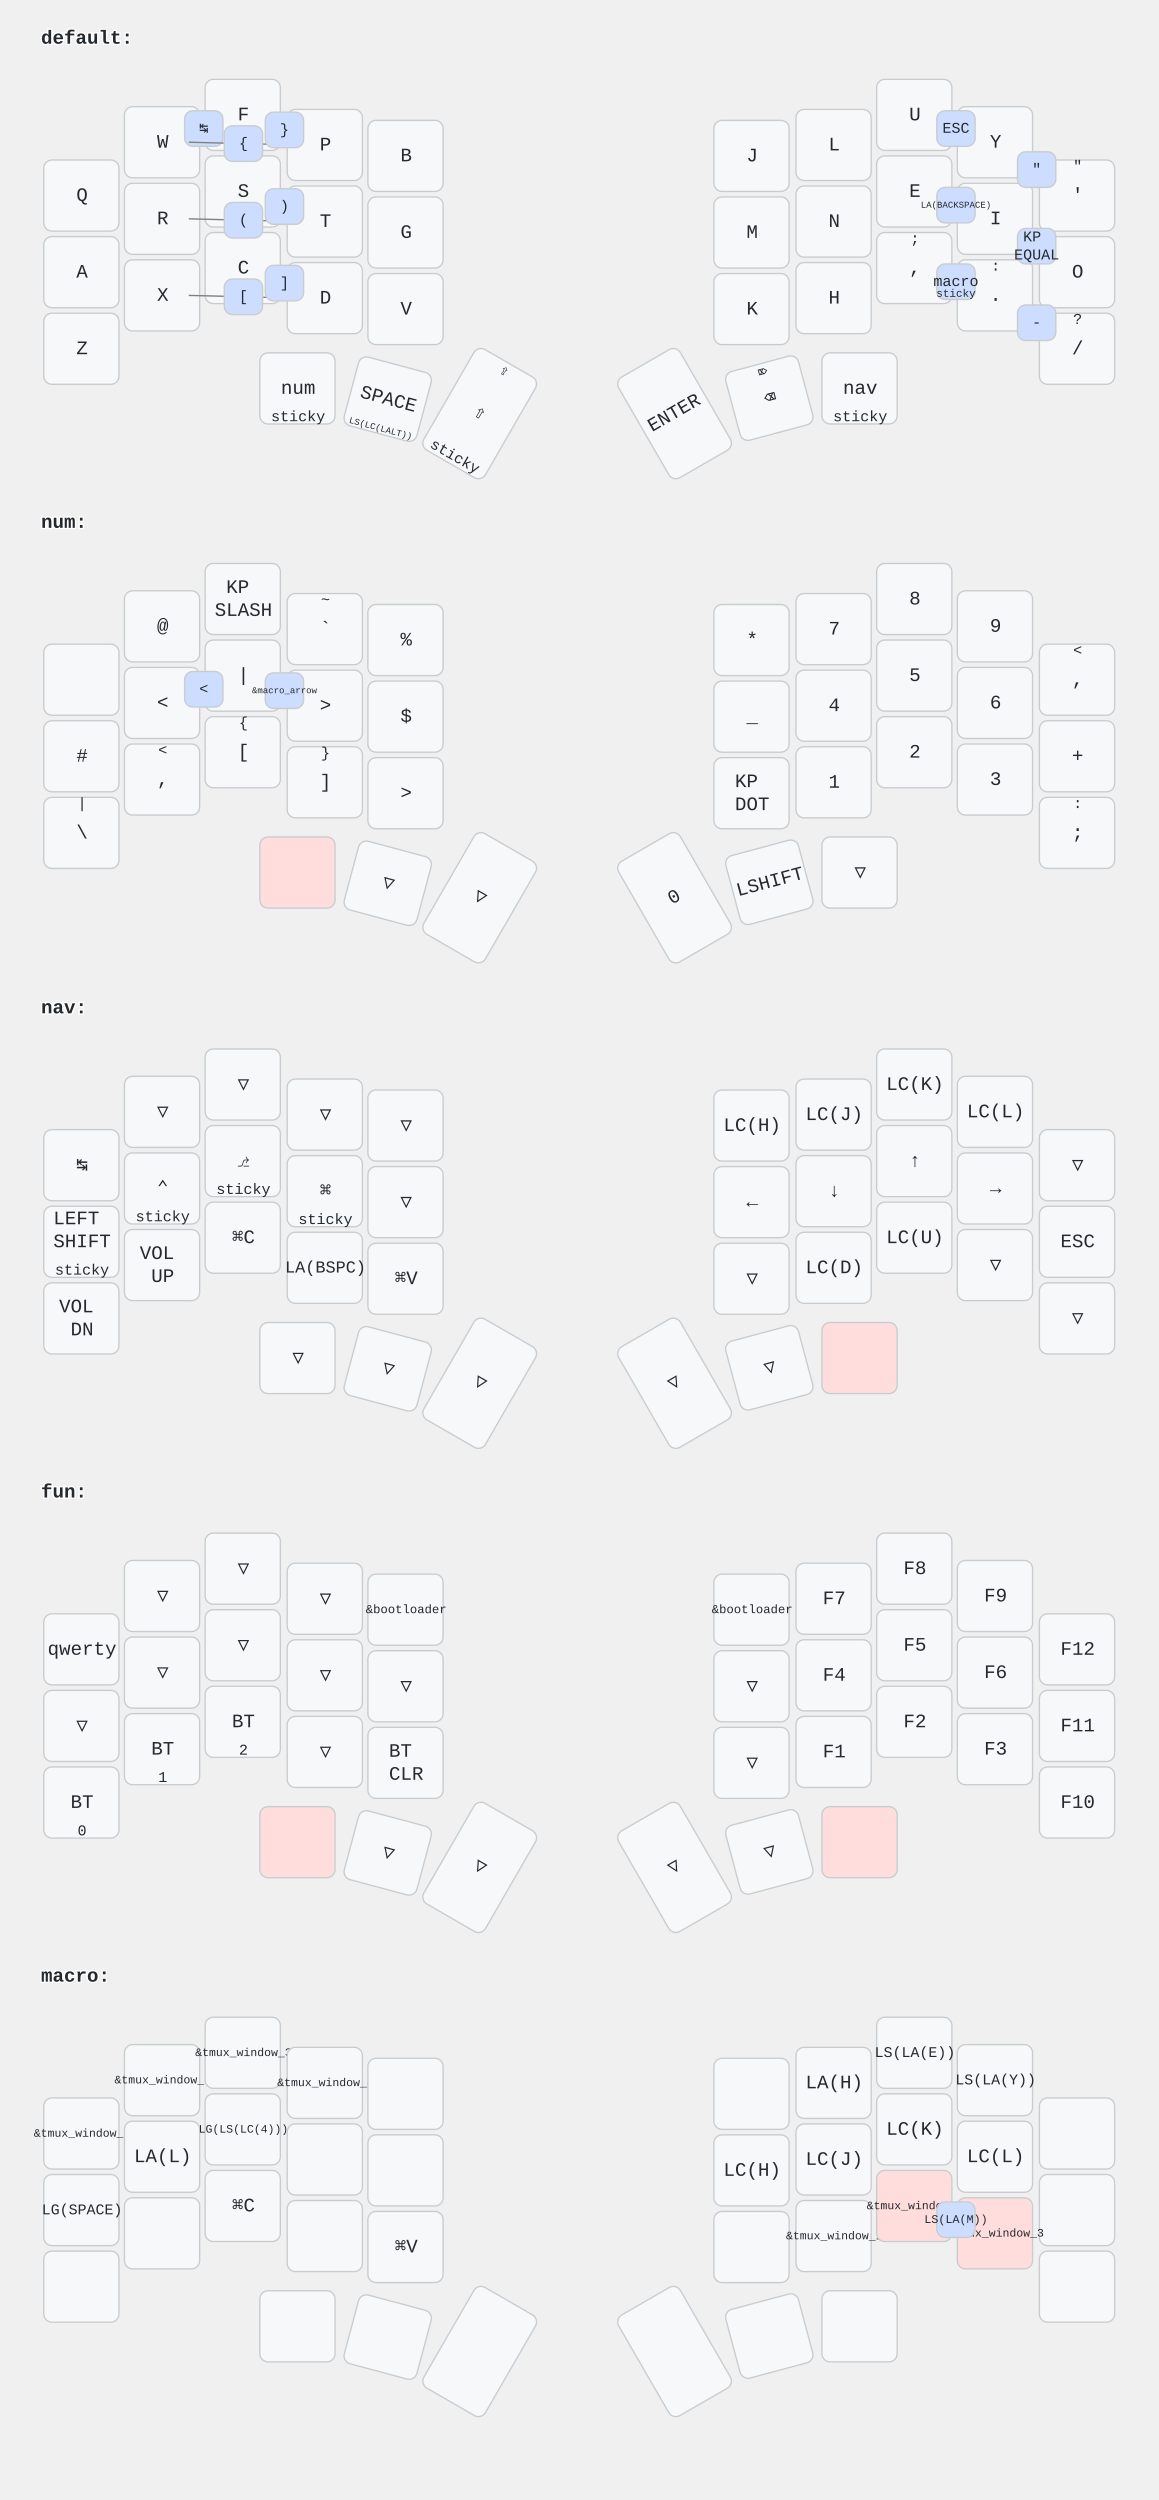
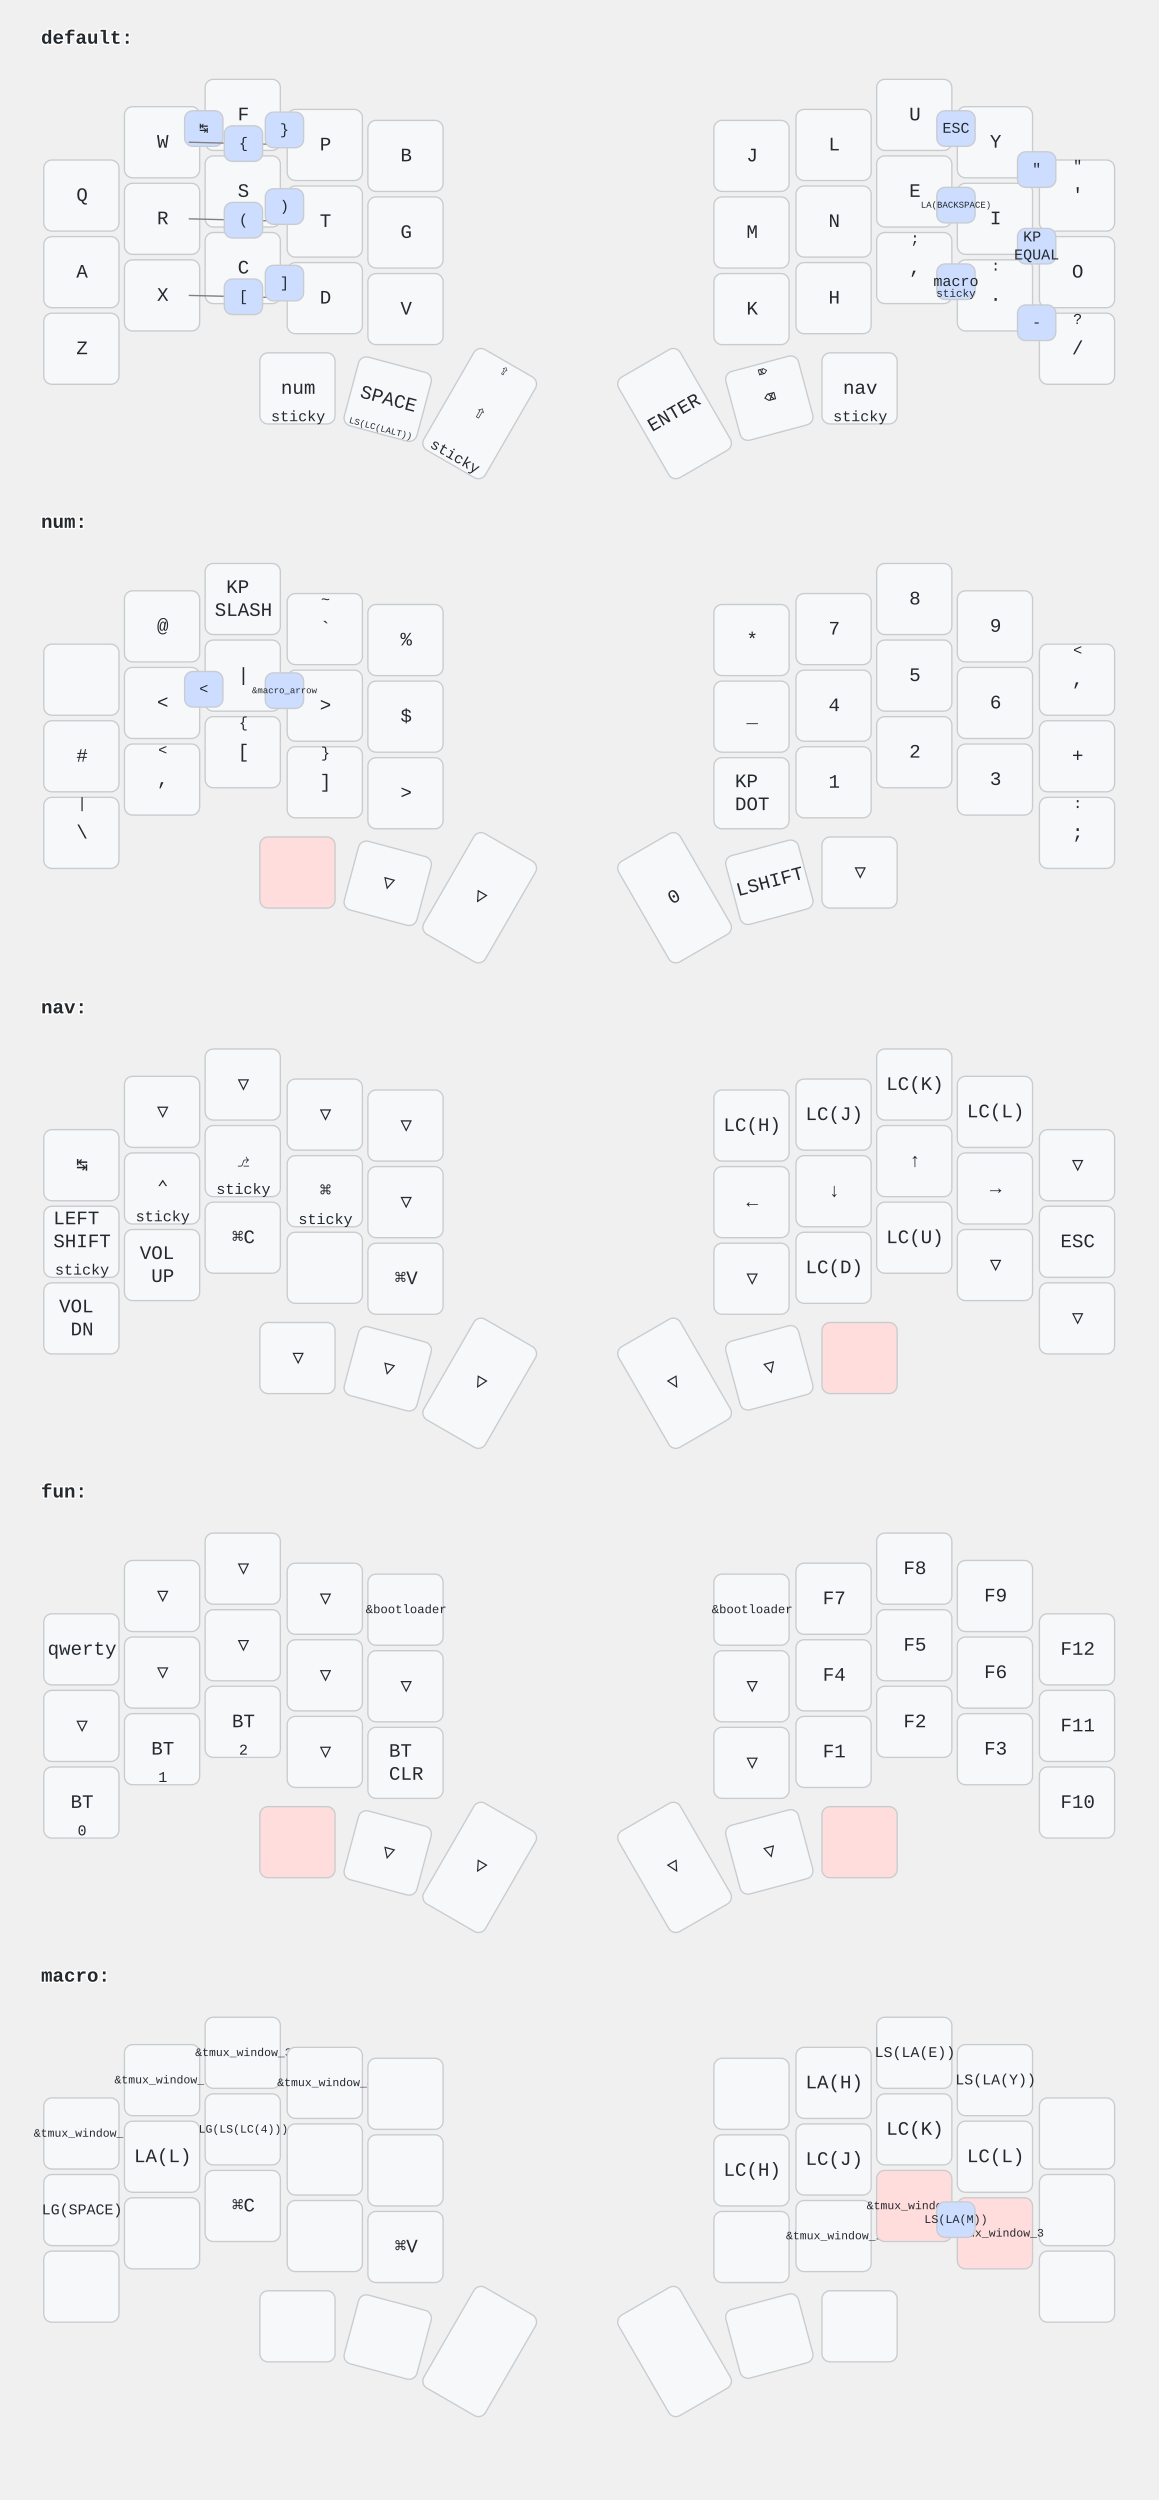
<svg xmlns="http://www.w3.org/2000/svg" width="847" height="1828" viewBox="0 0 847 1828" class="keymap">
  <style>/* font and background color specifications */
svg {
    font-family: SFMono-Regular,Consolas,Liberation Mono,Menlo,monospace;
    font-size: 14px;
    font-kerning: normal;
    text-rendering: optimizeLegibility;
    fill: #24292e;
}

/* default key styling */
rect {
    fill: #f6f8fa;
    stroke: #c9cccf;
    stroke-width: 1;
}

/* color accent for combo boxes */
rect.combo {
    fill: #cdf;
}

/* color accent for held keys */
rect.held, rect.combo.held {
    fill: #fdd;
}

/* color accent for ghost (optional) keys */
rect.ghost, rect.combo.ghost {
    fill: #ddd;
}

text {
    text-anchor: middle;
    dominant-baseline: middle;
}

/* styling for layer labels */
text.label {
    font-weight: bold;
    text-anchor: start;
    stroke: white;
    stroke-width: 2;
    paint-order: stroke;
}

/* styling for combo tap, and key hold/shifted label text */
text.combo, text.hold, text.shifted {
    font-size: 11px;
}

text.hold {
    text-anchor: middle;
    dominant-baseline: auto;
}

text.shifted {
    text-anchor: middle;
    dominant-baseline: hanging;
}

/* styling for hold/shifted label text in combo box */
text.combo.hold, text.combo.shifted {
    font-size: 8px;
}

/* styling for combo dendrons */
path {
    stroke-width: 1;
    stroke: gray;
    fill: none;
}
</style>
  <g transform="translate(30, 0)" class="layer-default">
    <text x="0" y="28" class="label">default:</text>
    <g transform="translate(0, 56)">
      <g transform="translate(30, 87)" class="key keypos-0">
        <rect rx="6" ry="6" x="-28" y="-26" width="55" height="52" class="key" />
        <text x="0" y="0" class="key tap">Q</text>
      </g>
      <g transform="translate(89, 48)" class="key keypos-1">
        <rect rx="6" ry="6" x="-28" y="-26" width="55" height="52" class="key" />
        <text x="0" y="0" class="key tap">W</text>
      </g>
      <g transform="translate(148, 28)" class="key keypos-2">
        <rect rx="6" ry="6" x="-28" y="-26" width="55" height="52" class="key" />
        <text x="0" y="0" class="key tap">F</text>
      </g>
      <g transform="translate(208, 50)" class="key keypos-3">
        <rect rx="6" ry="6" x="-28" y="-26" width="55" height="52" class="key" />
        <text x="0" y="0" class="key tap">P</text>
      </g>
      <g transform="translate(267, 58)" class="key keypos-4">
        <rect rx="6" ry="6" x="-28" y="-26" width="55" height="52" class="key" />
        <text x="0" y="0" class="key tap">B</text>
      </g>
      <g transform="translate(520, 58)" class="key keypos-5">
        <rect rx="6" ry="6" x="-28" y="-26" width="55" height="52" class="key" />
        <text x="0" y="0" class="key tap">J</text>
      </g>
      <g transform="translate(580, 50)" class="key keypos-6">
        <rect rx="6" ry="6" x="-28" y="-26" width="55" height="52" class="key" />
        <text x="0" y="0" class="key tap">L</text>
      </g>
      <g transform="translate(639, 28)" class="key keypos-7">
        <rect rx="6" ry="6" x="-28" y="-26" width="55" height="52" class="key" />
        <text x="0" y="0" class="key tap">U</text>
      </g>
      <g transform="translate(698, 48)" class="key keypos-8">
        <rect rx="6" ry="6" x="-28" y="-26" width="55" height="52" class="key" />
        <text x="0" y="0" class="key tap">Y</text>
      </g>
      <g transform="translate(758, 87)" class="key keypos-9">
        <rect rx="6" ry="6" x="-28" y="-26" width="55" height="52" class="key" />
        <text x="0" y="0" class="key tap">'</text>
        <text x="0" y="-24" class="key shifted">"</text>
      </g>
      <g transform="translate(30, 143)" class="key keypos-10">
        <rect rx="6" ry="6" x="-28" y="-26" width="55" height="52" class="key" />
        <text x="0" y="0" class="key tap">A</text>
      </g>
      <g transform="translate(89, 104)" class="key keypos-11">
        <rect rx="6" ry="6" x="-28" y="-26" width="55" height="52" class="key" />
        <text x="0" y="0" class="key tap">R</text>
      </g>
      <g transform="translate(148, 84)" class="key keypos-12">
        <rect rx="6" ry="6" x="-28" y="-26" width="55" height="52" class="key" />
        <text x="0" y="0" class="key tap">S</text>
      </g>
      <g transform="translate(208, 106)" class="key keypos-13">
        <rect rx="6" ry="6" x="-28" y="-26" width="55" height="52" class="key" />
        <text x="0" y="0" class="key tap">T</text>
      </g>
      <g transform="translate(267, 114)" class="key keypos-14">
        <rect rx="6" ry="6" x="-28" y="-26" width="55" height="52" class="key" />
        <text x="0" y="0" class="key tap">G</text>
      </g>
      <g transform="translate(520, 114)" class="key keypos-15">
        <rect rx="6" ry="6" x="-28" y="-26" width="55" height="52" class="key" />
        <text x="0" y="0" class="key tap">M</text>
      </g>
      <g transform="translate(580, 106)" class="key keypos-16">
        <rect rx="6" ry="6" x="-28" y="-26" width="55" height="52" class="key" />
        <text x="0" y="0" class="key tap">N</text>
      </g>
      <g transform="translate(639, 84)" class="key keypos-17">
        <rect rx="6" ry="6" x="-28" y="-26" width="55" height="52" class="key" />
        <text x="0" y="0" class="key tap">E</text>
      </g>
      <g transform="translate(698, 104)" class="key keypos-18">
        <rect rx="6" ry="6" x="-28" y="-26" width="55" height="52" class="key" />
        <text x="0" y="0" class="key tap">I</text>
      </g>
      <g transform="translate(758, 143)" class="key keypos-19">
        <rect rx="6" ry="6" x="-28" y="-26" width="55" height="52" class="key" />
        <text x="0" y="0" class="key tap">O</text>
      </g>
      <g transform="translate(30, 199)" class="key keypos-20">
        <rect rx="6" ry="6" x="-28" y="-26" width="55" height="52" class="key" />
        <text x="0" y="0" class="key tap">Z</text>
      </g>
      <g transform="translate(89, 160)" class="key keypos-21">
        <rect rx="6" ry="6" x="-28" y="-26" width="55" height="52" class="key" />
        <text x="0" y="0" class="key tap">X</text>
      </g>
      <g transform="translate(148, 140)" class="key keypos-22">
        <rect rx="6" ry="6" x="-28" y="-26" width="55" height="52" class="key" />
        <text x="0" y="0" class="key tap">C</text>
      </g>
      <g transform="translate(208, 162)" class="key keypos-23">
        <rect rx="6" ry="6" x="-28" y="-26" width="55" height="52" class="key" />
        <text x="0" y="0" class="key tap">D</text>
      </g>
      <g transform="translate(267, 170)" class="key keypos-24">
        <rect rx="6" ry="6" x="-28" y="-26" width="55" height="52" class="key" />
        <text x="0" y="0" class="key tap">V</text>
      </g>
      <g transform="translate(520, 170)" class="key keypos-25">
        <rect rx="6" ry="6" x="-28" y="-26" width="55" height="52" class="key" />
        <text x="0" y="0" class="key tap">K</text>
      </g>
      <g transform="translate(580, 162)" class="key keypos-26">
        <rect rx="6" ry="6" x="-28" y="-26" width="55" height="52" class="key" />
        <text x="0" y="0" class="key tap">H</text>
      </g>
      <g transform="translate(639, 140)" class="key keypos-27">
        <rect rx="6" ry="6" x="-28" y="-26" width="55" height="52" class="key" />
        <text x="0" y="0" class="key tap">,</text>
        <text x="0" y="-24" class="key shifted">;</text>
      </g>
      <g transform="translate(698, 160)" class="key keypos-28">
        <rect rx="6" ry="6" x="-28" y="-26" width="55" height="52" class="key" />
        <text x="0" y="0" class="key tap">.</text>
        <text x="0" y="-24" class="key shifted">:</text>
      </g>
      <g transform="translate(758, 199)" class="key keypos-29">
        <rect rx="6" ry="6" x="-28" y="-26" width="55" height="52" class="key" />
        <text x="0" y="0" class="key tap">/</text>
        <text x="0" y="-24" class="key shifted">?</text>
      </g>
      <g transform="translate(188, 228)" class="key keypos-30">
        <rect rx="6" ry="6" x="-28" y="-26" width="55" height="52" class="key" />
        <text x="0" y="0" class="key tap">num</text>
        <text x="0" y="24" class="key hold">sticky</text>
      </g>
      <g transform="translate(254, 236) rotate(15.0)" class="key keypos-31">
        <rect rx="6" ry="6" x="-28" y="-26" width="55" height="52" class="key" />
        <text x="0" y="0" class="key tap">SPACE</text>
        <text x="0" y="24" class="key hold">
          <tspan style="font-size: 60%">LS(LC(LALT))</tspan>
        </text>
      </g>
      <g transform="translate(321, 246) rotate(30.0)" class="key keypos-32">
        <rect rx="6" ry="6" x="-26" y="-42" width="52" height="85" class="key" />
        <text x="0" y="0" class="key tap">⇧</text>
        <text x="0" y="40" class="key hold">sticky</text>
        <text x="0" y="-40" class="key shifted">⇪</text>
      </g>
      <g transform="translate(463, 246) rotate(-30.0)" class="key keypos-33">
        <rect rx="6" ry="6" x="-26" y="-42" width="52" height="85" class="key" />
        <text x="0" y="0" class="key tap">ENTER</text>
      </g>
      <g transform="translate(533, 235) rotate(-15.0)" class="key keypos-34">
        <rect rx="6" ry="6" x="-28" y="-26" width="55" height="52" class="key" />
        <text x="0" y="0" class="key tap">⌫</text>
        <text x="0" y="-24" class="key shifted">⌦</text>
      </g>
      <g transform="translate(599, 228)" class="key keypos-35">
        <rect rx="6" ry="6" x="-28" y="-26" width="55" height="52" class="key" />
        <text x="0" y="0" class="key tap">nav</text>
        <text x="0" y="24" class="key hold">sticky</text>
      </g>
      <g class="combo combopos-0">
        <rect rx="6" ry="6" x="105" y="25" width="28" height="26" class="combo" />
        <text x="119" y="38" class="combo tap">↹</text>
      </g>
      <g class="combo combopos-1">
        <rect rx="6" ry="6" x="655" y="25" width="28" height="26" class="combo" />
        <text x="669" y="38" class="combo tap">ESC</text>
      </g>
      <g class="combo combopos-2">
        <rect rx="6" ry="6" x="655" y="137" width="28" height="26" class="combo" />
        <text x="669" y="150" class="combo tap">macro</text>
        <text x="669" y="161" class="combo hold">sticky</text>
      </g>
      <g class="combo combopos-3">
        <path d="M148,105 l-40,-1" class="combo" />
        <path d="M148,105 l40,1" class="combo" />
        <rect rx="6" ry="6" x="134" y="92" width="28" height="26" class="combo" />
        <text x="148" y="105" class="combo tap">(</text>
      </g>
      <g class="combo combopos-4">
        <path d="M148,49 l-40,-1" class="combo" />
        <path d="M148,49 l40,1" class="combo" />
        <rect rx="6" ry="6" x="134" y="36" width="28" height="26" class="combo" />
        <text x="148" y="49" class="combo tap">{</text>
      </g>
      <g class="combo combopos-5">
        <path d="M148,161 l-40,-1" class="combo" />
        <path d="M148,161 l40,1" class="combo" />
        <rect rx="6" ry="6" x="134" y="148" width="28" height="26" class="combo" />
        <text x="148" y="161" class="combo tap">[</text>
      </g>
      <g class="combo combopos-6">
        <rect rx="6" ry="6" x="714" y="111" width="28" height="26" class="combo" />
        <text x="728" y="124" class="combo tap">
          <tspan x="728" dy="-0.6em">KP</tspan>
          <tspan x="728" dy="1.2em">EQUAL</tspan>
        </text>
      </g>
      <g class="combo combopos-7">
        <rect rx="6" ry="6" x="655" y="81" width="28" height="26" class="combo" />
        <text x="669" y="94" class="combo tap">
          <tspan style="font-size: 60%">LA(BACKSPACE)</tspan>
        </text>
      </g>
      <g class="combo combopos-8">
        <rect rx="6" ry="6" x="714" y="55" width="28" height="26" class="combo" />
        <text x="728" y="68" class="combo tap">"</text>
      </g>
      <g class="combo combopos-9">
        <rect rx="6" ry="6" x="164" y="82" width="28" height="26" class="combo" />
        <text x="178" y="95" class="combo tap">)</text>
      </g>
      <g class="combo combopos-10">
        <rect rx="6" ry="6" x="164" y="26" width="28" height="26" class="combo" />
        <text x="178" y="39" class="combo tap">}</text>
      </g>
      <g class="combo combopos-11">
        <rect rx="6" ry="6" x="164" y="138" width="28" height="26" class="combo" />
        <text x="178" y="151" class="combo tap">]</text>
      </g>
      <g class="combo combopos-12">
        <rect rx="6" ry="6" x="714" y="167" width="28" height="26" class="combo" />
        <text x="728" y="180" class="combo tap">-</text>
      </g>
    </g>
  </g>
  <g transform="translate(30, 354)" class="layer-num">
    <text x="0" y="28" class="label">num:</text>
    <g transform="translate(0, 56)">
      <g transform="translate(30, 87)" class="key keypos-0">
        <rect rx="6" ry="6" x="-28" y="-26" width="55" height="52" class="key" />
      </g>
      <g transform="translate(89, 48)" class="key keypos-1">
        <rect rx="6" ry="6" x="-28" y="-26" width="55" height="52" class="key" />
        <text x="0" y="0" class="key tap">@</text>
      </g>
      <g transform="translate(148, 28)" class="key keypos-2">
        <rect rx="6" ry="6" x="-28" y="-26" width="55" height="52" class="key" />
        <text x="0" y="0" class="key tap">
          <tspan x="0" dy="-0.6em">KP</tspan>
          <tspan x="0" dy="1.2em">SLASH</tspan>
        </text>
      </g>
      <g transform="translate(208, 50)" class="key keypos-3">
        <rect rx="6" ry="6" x="-28" y="-26" width="55" height="52" class="key" />
        <text x="0" y="0" class="key tap">`</text>
        <text x="0" y="-24" class="key shifted">~</text>
      </g>
      <g transform="translate(267, 58)" class="key keypos-4">
        <rect rx="6" ry="6" x="-28" y="-26" width="55" height="52" class="key" />
        <text x="0" y="0" class="key tap">%</text>
      </g>
      <g transform="translate(520, 58)" class="key keypos-5">
        <rect rx="6" ry="6" x="-28" y="-26" width="55" height="52" class="key" />
        <text x="0" y="0" class="key tap">*</text>
      </g>
      <g transform="translate(580, 50)" class="key keypos-6">
        <rect rx="6" ry="6" x="-28" y="-26" width="55" height="52" class="key" />
        <text x="0" y="0" class="key tap">7</text>
      </g>
      <g transform="translate(639, 28)" class="key keypos-7">
        <rect rx="6" ry="6" x="-28" y="-26" width="55" height="52" class="key" />
        <text x="0" y="0" class="key tap">8</text>
      </g>
      <g transform="translate(698, 48)" class="key keypos-8">
        <rect rx="6" ry="6" x="-28" y="-26" width="55" height="52" class="key" />
        <text x="0" y="0" class="key tap">9</text>
      </g>
      <g transform="translate(758, 87)" class="key keypos-9">
        <rect rx="6" ry="6" x="-28" y="-26" width="55" height="52" class="key" />
        <text x="0" y="0" class="key tap">,</text>
        <text x="0" y="-24" class="key shifted">&lt;</text>
      </g>
      <g transform="translate(30, 143)" class="key keypos-10">
        <rect rx="6" ry="6" x="-28" y="-26" width="55" height="52" class="key" />
        <text x="0" y="0" class="key tap">#</text>
      </g>
      <g transform="translate(89, 104)" class="key keypos-11">
        <rect rx="6" ry="6" x="-28" y="-26" width="55" height="52" class="key" />
        <text x="0" y="0" class="key tap">&lt;</text>
      </g>
      <g transform="translate(148, 84)" class="key keypos-12">
        <rect rx="6" ry="6" x="-28" y="-26" width="55" height="52" class="key" />
        <text x="0" y="0" class="key tap">|</text>
      </g>
      <g transform="translate(208, 106)" class="key keypos-13">
        <rect rx="6" ry="6" x="-28" y="-26" width="55" height="52" class="key" />
        <text x="0" y="0" class="key tap">&gt;</text>
      </g>
      <g transform="translate(267, 114)" class="key keypos-14">
        <rect rx="6" ry="6" x="-28" y="-26" width="55" height="52" class="key" />
        <text x="0" y="0" class="key tap">$</text>
      </g>
      <g transform="translate(520, 114)" class="key keypos-15">
        <rect rx="6" ry="6" x="-28" y="-26" width="55" height="52" class="key" />
        <text x="0" y="0" class="key tap">_</text>
      </g>
      <g transform="translate(580, 106)" class="key keypos-16">
        <rect rx="6" ry="6" x="-28" y="-26" width="55" height="52" class="key" />
        <text x="0" y="0" class="key tap">4</text>
      </g>
      <g transform="translate(639, 84)" class="key keypos-17">
        <rect rx="6" ry="6" x="-28" y="-26" width="55" height="52" class="key" />
        <text x="0" y="0" class="key tap">5</text>
      </g>
      <g transform="translate(698, 104)" class="key keypos-18">
        <rect rx="6" ry="6" x="-28" y="-26" width="55" height="52" class="key" />
        <text x="0" y="0" class="key tap">6</text>
      </g>
      <g transform="translate(758, 143)" class="key keypos-19">
        <rect rx="6" ry="6" x="-28" y="-26" width="55" height="52" class="key" />
        <text x="0" y="0" class="key tap">+</text>
      </g>
      <g transform="translate(30, 199)" class="key keypos-20">
        <rect rx="6" ry="6" x="-28" y="-26" width="55" height="52" class="key" />
        <text x="0" y="0" class="key tap">\</text>
        <text x="0" y="-24" class="key shifted">|</text>
      </g>
      <g transform="translate(89, 160)" class="key keypos-21">
        <rect rx="6" ry="6" x="-28" y="-26" width="55" height="52" class="key" />
        <text x="0" y="0" class="key tap">,</text>
        <text x="0" y="-24" class="key shifted">&lt;</text>
      </g>
      <g transform="translate(148, 140)" class="key keypos-22">
        <rect rx="6" ry="6" x="-28" y="-26" width="55" height="52" class="key" />
        <text x="0" y="0" class="key tap">[</text>
        <text x="0" y="-24" class="key shifted">{</text>
      </g>
      <g transform="translate(208, 162)" class="key keypos-23">
        <rect rx="6" ry="6" x="-28" y="-26" width="55" height="52" class="key" />
        <text x="0" y="0" class="key tap">]</text>
        <text x="0" y="-24" class="key shifted">}</text>
      </g>
      <g transform="translate(267, 170)" class="key keypos-24">
        <rect rx="6" ry="6" x="-28" y="-26" width="55" height="52" class="key" />
        <text x="0" y="0" class="key tap">&gt;</text>
      </g>
      <g transform="translate(520, 170)" class="key keypos-25">
        <rect rx="6" ry="6" x="-28" y="-26" width="55" height="52" class="key" />
        <text x="0" y="0" class="key tap">
          <tspan x="0" dy="-0.6em">KP</tspan>
          <tspan x="0" dy="1.2em">DOT</tspan>
        </text>
      </g>
      <g transform="translate(580, 162)" class="key keypos-26">
        <rect rx="6" ry="6" x="-28" y="-26" width="55" height="52" class="key" />
        <text x="0" y="0" class="key tap">1</text>
      </g>
      <g transform="translate(639, 140)" class="key keypos-27">
        <rect rx="6" ry="6" x="-28" y="-26" width="55" height="52" class="key" />
        <text x="0" y="0" class="key tap">2</text>
      </g>
      <g transform="translate(698, 160)" class="key keypos-28">
        <rect rx="6" ry="6" x="-28" y="-26" width="55" height="52" class="key" />
        <text x="0" y="0" class="key tap">3</text>
      </g>
      <g transform="translate(758, 199)" class="key keypos-29">
        <rect rx="6" ry="6" x="-28" y="-26" width="55" height="52" class="key" />
        <text x="0" y="0" class="key tap">;</text>
        <text x="0" y="-24" class="key shifted">:</text>
      </g>
      <g transform="translate(188, 228)" class="key held keypos-30">
        <rect rx="6" ry="6" x="-28" y="-26" width="55" height="52" class="key held" />
      </g>
      <g transform="translate(254, 236) rotate(15.0)" class="key trans keypos-31">
        <rect rx="6" ry="6" x="-28" y="-26" width="55" height="52" class="key trans" />
        <text x="0" y="0" class="key trans tap">▽</text>
      </g>
      <g transform="translate(321, 246) rotate(30.0)" class="key trans keypos-32">
        <rect rx="6" ry="6" x="-26" y="-42" width="52" height="85" class="key trans" />
        <text x="0" y="0" class="key trans tap">▽</text>
      </g>
      <g transform="translate(463, 246) rotate(-30.0)" class="key keypos-33">
        <rect rx="6" ry="6" x="-26" y="-42" width="52" height="85" class="key" />
        <text x="0" y="0" class="key tap">0</text>
      </g>
      <g transform="translate(533, 235) rotate(-15.0)" class="key keypos-34">
        <rect rx="6" ry="6" x="-28" y="-26" width="55" height="52" class="key" />
        <text x="0" y="0" class="key tap">LSHIFT</text>
      </g>
      <g transform="translate(599, 228)" class="key trans keypos-35">
        <rect rx="6" ry="6" x="-28" y="-26" width="55" height="52" class="key trans" />
        <text x="0" y="0" class="key trans tap">▽</text>
      </g>
      <g class="combo combopos-0">
        <rect rx="6" ry="6" x="105" y="81" width="28" height="26" class="combo" />
        <text x="119" y="94" class="combo tap">&lt;</text>
      </g>
      <g class="combo combopos-1">
        <rect rx="6" ry="6" x="164" y="82" width="28" height="26" class="combo" />
        <text x="178" y="95" class="combo tap">
          <tspan style="font-size: 60%">&amp;macro_arrow</tspan>
        </text>
      </g>
    </g>
  </g>
  <g transform="translate(30, 709)" class="layer-nav">
    <text x="0" y="28" class="label">nav:</text>
    <g transform="translate(0, 56)">
      <g transform="translate(30, 87)" class="key keypos-0">
        <rect rx="6" ry="6" x="-28" y="-26" width="55" height="52" class="key" />
        <text x="0" y="0" class="key tap">↹</text>
      </g>
      <g transform="translate(89, 48)" class="key trans keypos-1">
        <rect rx="6" ry="6" x="-28" y="-26" width="55" height="52" class="key trans" />
        <text x="0" y="0" class="key trans tap">▽</text>
      </g>
      <g transform="translate(148, 28)" class="key trans keypos-2">
        <rect rx="6" ry="6" x="-28" y="-26" width="55" height="52" class="key trans" />
        <text x="0" y="0" class="key trans tap">▽</text>
      </g>
      <g transform="translate(208, 50)" class="key trans keypos-3">
        <rect rx="6" ry="6" x="-28" y="-26" width="55" height="52" class="key trans" />
        <text x="0" y="0" class="key trans tap">▽</text>
      </g>
      <g transform="translate(267, 58)" class="key trans keypos-4">
        <rect rx="6" ry="6" x="-28" y="-26" width="55" height="52" class="key trans" />
        <text x="0" y="0" class="key trans tap">▽</text>
      </g>
      <g transform="translate(520, 58)" class="key keypos-5">
        <rect rx="6" ry="6" x="-28" y="-26" width="55" height="52" class="key" />
        <text x="0" y="0" class="key tap">LC(H)</text>
      </g>
      <g transform="translate(580, 50)" class="key keypos-6">
        <rect rx="6" ry="6" x="-28" y="-26" width="55" height="52" class="key" />
        <text x="0" y="0" class="key tap">LC(J)</text>
      </g>
      <g transform="translate(639, 28)" class="key keypos-7">
        <rect rx="6" ry="6" x="-28" y="-26" width="55" height="52" class="key" />
        <text x="0" y="0" class="key tap">LC(K)</text>
      </g>
      <g transform="translate(698, 48)" class="key keypos-8">
        <rect rx="6" ry="6" x="-28" y="-26" width="55" height="52" class="key" />
        <text x="0" y="0" class="key tap">LC(L)</text>
      </g>
      <g transform="translate(758, 87)" class="key trans keypos-9">
        <rect rx="6" ry="6" x="-28" y="-26" width="55" height="52" class="key trans" />
        <text x="0" y="0" class="key trans tap">▽</text>
      </g>
      <g transform="translate(30, 143)" class="key keypos-10">
        <rect rx="6" ry="6" x="-28" y="-26" width="55" height="52" class="key" />
        <text x="0" y="0" class="key tap">
          <tspan x="0" dy="-1.2em">LEFT</tspan>
          <tspan x="0" dy="1.2em">SHIFT</tspan>
        </text>
        <text x="0" y="24" class="key hold">sticky</text>
      </g>
      <g transform="translate(89, 104)" class="key keypos-11">
        <rect rx="6" ry="6" x="-28" y="-26" width="55" height="52" class="key" />
        <text x="0" y="0" class="key tap">⌃</text>
        <text x="0" y="24" class="key hold">sticky</text>
      </g>
      <g transform="translate(148, 84)" class="key keypos-12">
        <rect rx="6" ry="6" x="-28" y="-26" width="55" height="52" class="key" />
        <text x="0" y="0" class="key tap">⎇</text>
        <text x="0" y="24" class="key hold">sticky</text>
      </g>
      <g transform="translate(208, 106)" class="key keypos-13">
        <rect rx="6" ry="6" x="-28" y="-26" width="55" height="52" class="key" />
        <text x="0" y="0" class="key tap">⌘</text>
        <text x="0" y="24" class="key hold">sticky</text>
      </g>
      <g transform="translate(267, 114)" class="key trans keypos-14">
        <rect rx="6" ry="6" x="-28" y="-26" width="55" height="52" class="key trans" />
        <text x="0" y="0" class="key trans tap">▽</text>
      </g>
      <g transform="translate(520, 114)" class="key keypos-15">
        <rect rx="6" ry="6" x="-28" y="-26" width="55" height="52" class="key" />
        <text x="0" y="0" class="key tap">←</text>
      </g>
      <g transform="translate(580, 106)" class="key keypos-16">
        <rect rx="6" ry="6" x="-28" y="-26" width="55" height="52" class="key" />
        <text x="0" y="0" class="key tap">↓</text>
      </g>
      <g transform="translate(639, 84)" class="key keypos-17">
        <rect rx="6" ry="6" x="-28" y="-26" width="55" height="52" class="key" />
        <text x="0" y="0" class="key tap">↑</text>
      </g>
      <g transform="translate(698, 104)" class="key keypos-18">
        <rect rx="6" ry="6" x="-28" y="-26" width="55" height="52" class="key" />
        <text x="0" y="0" class="key tap">→</text>
      </g>
      <g transform="translate(758, 143)" class="key keypos-19">
        <rect rx="6" ry="6" x="-28" y="-26" width="55" height="52" class="key" />
        <text x="0" y="0" class="key tap">ESC</text>
      </g>
      <g transform="translate(30, 199)" class="key keypos-20">
        <rect rx="6" ry="6" x="-28" y="-26" width="55" height="52" class="key" />
        <text x="0" y="0" class="key tap">
          <tspan x="0" dy="-0.6em">VOL</tspan>
          <tspan x="0" dy="1.2em">DN</tspan>
        </text>
      </g>
      <g transform="translate(89, 160)" class="key keypos-21">
        <rect rx="6" ry="6" x="-28" y="-26" width="55" height="52" class="key" />
        <text x="0" y="0" class="key tap">
          <tspan x="0" dy="-0.6em">VOL</tspan>
          <tspan x="0" dy="1.2em">UP</tspan>
        </text>
      </g>
      <g transform="translate(148, 140)" class="key keypos-22">
        <rect rx="6" ry="6" x="-28" y="-26" width="55" height="52" class="key" />
        <text x="0" y="0" class="key tap">⌘C</text>
      </g>
      <g transform="translate(208, 162)" class="key keypos-23">
        <rect rx="6" ry="6" x="-28" y="-26" width="55" height="52" class="key" />
-         <text x="0" y="0" class="key tap">
-           <tspan style="font-size: 88%">LA(BSPC)</tspan>
-         </text>
      </g>
      <g transform="translate(267, 170)" class="key keypos-24">
        <rect rx="6" ry="6" x="-28" y="-26" width="55" height="52" class="key" />
        <text x="0" y="0" class="key tap">⌘V</text>
      </g>
      <g transform="translate(520, 170)" class="key trans keypos-25">
        <rect rx="6" ry="6" x="-28" y="-26" width="55" height="52" class="key trans" />
        <text x="0" y="0" class="key trans tap">▽</text>
      </g>
      <g transform="translate(580, 162)" class="key keypos-26">
        <rect rx="6" ry="6" x="-28" y="-26" width="55" height="52" class="key" />
        <text x="0" y="0" class="key tap">LC(D)</text>
      </g>
      <g transform="translate(639, 140)" class="key keypos-27">
        <rect rx="6" ry="6" x="-28" y="-26" width="55" height="52" class="key" />
        <text x="0" y="0" class="key tap">LC(U)</text>
      </g>
      <g transform="translate(698, 160)" class="key trans keypos-28">
        <rect rx="6" ry="6" x="-28" y="-26" width="55" height="52" class="key trans" />
        <text x="0" y="0" class="key trans tap">▽</text>
      </g>
      <g transform="translate(758, 199)" class="key trans keypos-29">
        <rect rx="6" ry="6" x="-28" y="-26" width="55" height="52" class="key trans" />
        <text x="0" y="0" class="key trans tap">▽</text>
      </g>
      <g transform="translate(188, 228)" class="key trans keypos-30">
        <rect rx="6" ry="6" x="-28" y="-26" width="55" height="52" class="key trans" />
        <text x="0" y="0" class="key trans tap">▽</text>
      </g>
      <g transform="translate(254, 236) rotate(15.0)" class="key trans keypos-31">
        <rect rx="6" ry="6" x="-28" y="-26" width="55" height="52" class="key trans" />
        <text x="0" y="0" class="key trans tap">▽</text>
      </g>
      <g transform="translate(321, 246) rotate(30.0)" class="key trans keypos-32">
        <rect rx="6" ry="6" x="-26" y="-42" width="52" height="85" class="key trans" />
        <text x="0" y="0" class="key trans tap">▽</text>
      </g>
      <g transform="translate(463, 246) rotate(-30.0)" class="key trans keypos-33">
        <rect rx="6" ry="6" x="-26" y="-42" width="52" height="85" class="key trans" />
        <text x="0" y="0" class="key trans tap">▽</text>
      </g>
      <g transform="translate(533, 235) rotate(-15.0)" class="key trans keypos-34">
        <rect rx="6" ry="6" x="-28" y="-26" width="55" height="52" class="key trans" />
        <text x="0" y="0" class="key trans tap">▽</text>
      </g>
      <g transform="translate(599, 228)" class="key held keypos-35">
        <rect rx="6" ry="6" x="-28" y="-26" width="55" height="52" class="key held" />
      </g>
    </g>
  </g>
  <g transform="translate(30, 1063)" class="layer-fun">
    <text x="0" y="28" class="label">fun:</text>
    <g transform="translate(0, 56)">
      <g transform="translate(30, 87)" class="key keypos-0">
        <rect rx="6" ry="6" x="-28" y="-26" width="55" height="52" class="key" />
        <text x="0" y="0" class="key tap">qwerty</text>
      </g>
      <g transform="translate(89, 48)" class="key trans keypos-1">
        <rect rx="6" ry="6" x="-28" y="-26" width="55" height="52" class="key trans" />
        <text x="0" y="0" class="key trans tap">▽</text>
      </g>
      <g transform="translate(148, 28)" class="key trans keypos-2">
        <rect rx="6" ry="6" x="-28" y="-26" width="55" height="52" class="key trans" />
        <text x="0" y="0" class="key trans tap">▽</text>
      </g>
      <g transform="translate(208, 50)" class="key trans keypos-3">
        <rect rx="6" ry="6" x="-28" y="-26" width="55" height="52" class="key trans" />
        <text x="0" y="0" class="key trans tap">▽</text>
      </g>
      <g transform="translate(267, 58)" class="key keypos-4">
        <rect rx="6" ry="6" x="-28" y="-26" width="55" height="52" class="key" />
        <text x="0" y="0" class="key tap">
          <tspan style="font-size: 64%">&amp;bootloader</tspan>
        </text>
      </g>
      <g transform="translate(520, 58)" class="key keypos-5">
        <rect rx="6" ry="6" x="-28" y="-26" width="55" height="52" class="key" />
        <text x="0" y="0" class="key tap">
          <tspan style="font-size: 64%">&amp;bootloader</tspan>
        </text>
      </g>
      <g transform="translate(580, 50)" class="key keypos-6">
        <rect rx="6" ry="6" x="-28" y="-26" width="55" height="52" class="key" />
        <text x="0" y="0" class="key tap">F7</text>
      </g>
      <g transform="translate(639, 28)" class="key keypos-7">
        <rect rx="6" ry="6" x="-28" y="-26" width="55" height="52" class="key" />
        <text x="0" y="0" class="key tap">F8</text>
      </g>
      <g transform="translate(698, 48)" class="key keypos-8">
        <rect rx="6" ry="6" x="-28" y="-26" width="55" height="52" class="key" />
        <text x="0" y="0" class="key tap">F9</text>
      </g>
      <g transform="translate(758, 87)" class="key keypos-9">
        <rect rx="6" ry="6" x="-28" y="-26" width="55" height="52" class="key" />
        <text x="0" y="0" class="key tap">F12</text>
      </g>
      <g transform="translate(30, 143)" class="key trans keypos-10">
        <rect rx="6" ry="6" x="-28" y="-26" width="55" height="52" class="key trans" />
        <text x="0" y="0" class="key trans tap">▽</text>
      </g>
      <g transform="translate(89, 104)" class="key trans keypos-11">
        <rect rx="6" ry="6" x="-28" y="-26" width="55" height="52" class="key trans" />
        <text x="0" y="0" class="key trans tap">▽</text>
      </g>
      <g transform="translate(148, 84)" class="key trans keypos-12">
        <rect rx="6" ry="6" x="-28" y="-26" width="55" height="52" class="key trans" />
        <text x="0" y="0" class="key trans tap">▽</text>
      </g>
      <g transform="translate(208, 106)" class="key trans keypos-13">
        <rect rx="6" ry="6" x="-28" y="-26" width="55" height="52" class="key trans" />
        <text x="0" y="0" class="key trans tap">▽</text>
      </g>
      <g transform="translate(267, 114)" class="key trans keypos-14">
        <rect rx="6" ry="6" x="-28" y="-26" width="55" height="52" class="key trans" />
        <text x="0" y="0" class="key trans tap">▽</text>
      </g>
      <g transform="translate(520, 114)" class="key trans keypos-15">
        <rect rx="6" ry="6" x="-28" y="-26" width="55" height="52" class="key trans" />
        <text x="0" y="0" class="key trans tap">▽</text>
      </g>
      <g transform="translate(580, 106)" class="key keypos-16">
        <rect rx="6" ry="6" x="-28" y="-26" width="55" height="52" class="key" />
        <text x="0" y="0" class="key tap">F4</text>
      </g>
      <g transform="translate(639, 84)" class="key keypos-17">
        <rect rx="6" ry="6" x="-28" y="-26" width="55" height="52" class="key" />
        <text x="0" y="0" class="key tap">F5</text>
      </g>
      <g transform="translate(698, 104)" class="key keypos-18">
        <rect rx="6" ry="6" x="-28" y="-26" width="55" height="52" class="key" />
        <text x="0" y="0" class="key tap">F6</text>
      </g>
      <g transform="translate(758, 143)" class="key keypos-19">
        <rect rx="6" ry="6" x="-28" y="-26" width="55" height="52" class="key" />
        <text x="0" y="0" class="key tap">F11</text>
      </g>
      <g transform="translate(30, 199)" class="key keypos-20">
        <rect rx="6" ry="6" x="-28" y="-26" width="55" height="52" class="key" />
        <text x="0" y="0" class="key tap">BT</text>
        <text x="0" y="24" class="key hold">0</text>
      </g>
      <g transform="translate(89, 160)" class="key keypos-21">
        <rect rx="6" ry="6" x="-28" y="-26" width="55" height="52" class="key" />
        <text x="0" y="0" class="key tap">BT</text>
        <text x="0" y="24" class="key hold">1</text>
      </g>
      <g transform="translate(148, 140)" class="key keypos-22">
        <rect rx="6" ry="6" x="-28" y="-26" width="55" height="52" class="key" />
        <text x="0" y="0" class="key tap">BT</text>
        <text x="0" y="24" class="key hold">2</text>
      </g>
      <g transform="translate(208, 162)" class="key trans keypos-23">
        <rect rx="6" ry="6" x="-28" y="-26" width="55" height="52" class="key trans" />
        <text x="0" y="0" class="key trans tap">▽</text>
      </g>
      <g transform="translate(267, 170)" class="key keypos-24">
        <rect rx="6" ry="6" x="-28" y="-26" width="55" height="52" class="key" />
        <text x="0" y="0" class="key tap">
          <tspan x="0" dy="-0.6em">BT</tspan>
          <tspan x="0" dy="1.2em">CLR</tspan>
        </text>
      </g>
      <g transform="translate(520, 170)" class="key trans keypos-25">
        <rect rx="6" ry="6" x="-28" y="-26" width="55" height="52" class="key trans" />
        <text x="0" y="0" class="key trans tap">▽</text>
      </g>
      <g transform="translate(580, 162)" class="key keypos-26">
        <rect rx="6" ry="6" x="-28" y="-26" width="55" height="52" class="key" />
        <text x="0" y="0" class="key tap">F1</text>
      </g>
      <g transform="translate(639, 140)" class="key keypos-27">
        <rect rx="6" ry="6" x="-28" y="-26" width="55" height="52" class="key" />
        <text x="0" y="0" class="key tap">F2</text>
      </g>
      <g transform="translate(698, 160)" class="key keypos-28">
        <rect rx="6" ry="6" x="-28" y="-26" width="55" height="52" class="key" />
        <text x="0" y="0" class="key tap">F3</text>
      </g>
      <g transform="translate(758, 199)" class="key keypos-29">
        <rect rx="6" ry="6" x="-28" y="-26" width="55" height="52" class="key" />
        <text x="0" y="0" class="key tap">F10</text>
      </g>
      <g transform="translate(188, 228)" class="key held keypos-30">
        <rect rx="6" ry="6" x="-28" y="-26" width="55" height="52" class="key held" />
      </g>
      <g transform="translate(254, 236) rotate(15.0)" class="key trans keypos-31">
        <rect rx="6" ry="6" x="-28" y="-26" width="55" height="52" class="key trans" />
        <text x="0" y="0" class="key trans tap">▽</text>
      </g>
      <g transform="translate(321, 246) rotate(30.0)" class="key trans keypos-32">
        <rect rx="6" ry="6" x="-26" y="-42" width="52" height="85" class="key trans" />
        <text x="0" y="0" class="key trans tap">▽</text>
      </g>
      <g transform="translate(463, 246) rotate(-30.0)" class="key trans keypos-33">
        <rect rx="6" ry="6" x="-26" y="-42" width="52" height="85" class="key trans" />
        <text x="0" y="0" class="key trans tap">▽</text>
      </g>
      <g transform="translate(533, 235) rotate(-15.0)" class="key trans keypos-34">
        <rect rx="6" ry="6" x="-28" y="-26" width="55" height="52" class="key trans" />
        <text x="0" y="0" class="key trans tap">▽</text>
      </g>
      <g transform="translate(599, 228)" class="key held keypos-35">
        <rect rx="6" ry="6" x="-28" y="-26" width="55" height="52" class="key held" />
      </g>
    </g>
  </g>
  <g transform="translate(30, 1417)" class="layer-macro">
    <text x="0" y="28" class="label">macro:</text>
    <g transform="translate(0, 56)">
      <g transform="translate(30, 87)" class="key keypos-0">
        <rect rx="6" ry="6" x="-28" y="-26" width="55" height="52" class="key" />
        <text x="0" y="0" class="key tap">
          <tspan style="font-size: 60%">&amp;tmux_window_1</tspan>
        </text>
      </g>
      <g transform="translate(89, 48)" class="key keypos-1">
        <rect rx="6" ry="6" x="-28" y="-26" width="55" height="52" class="key" />
        <text x="0" y="0" class="key tap">
          <tspan style="font-size: 60%">&amp;tmux_window_2</tspan>
        </text>
      </g>
      <g transform="translate(148, 28)" class="key keypos-2">
        <rect rx="6" ry="6" x="-28" y="-26" width="55" height="52" class="key" />
        <text x="0" y="0" class="key tap">
          <tspan style="font-size: 60%">&amp;tmux_window_3</tspan>
        </text>
      </g>
      <g transform="translate(208, 50)" class="key keypos-3">
        <rect rx="6" ry="6" x="-28" y="-26" width="55" height="52" class="key" />
        <text x="0" y="0" class="key tap">
          <tspan style="font-size: 60%">&amp;tmux_window_4</tspan>
        </text>
      </g>
      <g transform="translate(267, 58)" class="key keypos-4">
        <rect rx="6" ry="6" x="-28" y="-26" width="55" height="52" class="key" />
      </g>
      <g transform="translate(520, 58)" class="key keypos-5">
        <rect rx="6" ry="6" x="-28" y="-26" width="55" height="52" class="key" />
      </g>
      <g transform="translate(580, 50)" class="key keypos-6">
        <rect rx="6" ry="6" x="-28" y="-26" width="55" height="52" class="key" />
        <text x="0" y="0" class="key tap">LA(H)</text>
      </g>
      <g transform="translate(639, 28)" class="key keypos-7">
        <rect rx="6" ry="6" x="-28" y="-26" width="55" height="52" class="key" />
        <text x="0" y="0" class="key tap">
          <tspan style="font-size: 78%">LS(LA(E))</tspan>
        </text>
      </g>
      <g transform="translate(698, 48)" class="key keypos-8">
        <rect rx="6" ry="6" x="-28" y="-26" width="55" height="52" class="key" />
        <text x="0" y="0" class="key tap">
          <tspan style="font-size: 78%">LS(LA(Y))</tspan>
        </text>
      </g>
      <g transform="translate(758, 87)" class="key keypos-9">
        <rect rx="6" ry="6" x="-28" y="-26" width="55" height="52" class="key" />
      </g>
      <g transform="translate(30, 143)" class="key keypos-10">
        <rect rx="6" ry="6" x="-28" y="-26" width="55" height="52" class="key" />
        <text x="0" y="0" class="key tap">
          <tspan style="font-size: 78%">LG(SPACE)</tspan>
        </text>
      </g>
      <g transform="translate(89, 104)" class="key keypos-11">
        <rect rx="6" ry="6" x="-28" y="-26" width="55" height="52" class="key" />
        <text x="0" y="0" class="key tap">LA(L)</text>
      </g>
      <g transform="translate(148, 84)" class="key keypos-12">
        <rect rx="6" ry="6" x="-28" y="-26" width="55" height="52" class="key" />
        <text x="0" y="0" class="key tap">
          <tspan style="font-size: 60%">LG(LS(LC(4)))</tspan>
        </text>
      </g>
      <g transform="translate(208, 106)" class="key keypos-13">
        <rect rx="6" ry="6" x="-28" y="-26" width="55" height="52" class="key" />
      </g>
      <g transform="translate(267, 114)" class="key keypos-14">
        <rect rx="6" ry="6" x="-28" y="-26" width="55" height="52" class="key" />
      </g>
      <g transform="translate(520, 114)" class="key keypos-15">
        <rect rx="6" ry="6" x="-28" y="-26" width="55" height="52" class="key" />
        <text x="0" y="0" class="key tap">LC(H)</text>
      </g>
      <g transform="translate(580, 106)" class="key keypos-16">
        <rect rx="6" ry="6" x="-28" y="-26" width="55" height="52" class="key" />
        <text x="0" y="0" class="key tap">LC(J)</text>
      </g>
      <g transform="translate(639, 84)" class="key keypos-17">
        <rect rx="6" ry="6" x="-28" y="-26" width="55" height="52" class="key" />
        <text x="0" y="0" class="key tap">LC(K)</text>
      </g>
      <g transform="translate(698, 104)" class="key keypos-18">
        <rect rx="6" ry="6" x="-28" y="-26" width="55" height="52" class="key" />
        <text x="0" y="0" class="key tap">LC(L)</text>
      </g>
      <g transform="translate(758, 143)" class="key keypos-19">
        <rect rx="6" ry="6" x="-28" y="-26" width="55" height="52" class="key" />
      </g>
      <g transform="translate(30, 199)" class="key keypos-20">
        <rect rx="6" ry="6" x="-28" y="-26" width="55" height="52" class="key" />
      </g>
      <g transform="translate(89, 160)" class="key keypos-21">
        <rect rx="6" ry="6" x="-28" y="-26" width="55" height="52" class="key" />
      </g>
      <g transform="translate(148, 140)" class="key keypos-22">
        <rect rx="6" ry="6" x="-28" y="-26" width="55" height="52" class="key" />
        <text x="0" y="0" class="key tap">⌘C</text>
      </g>
      <g transform="translate(208, 162)" class="key keypos-23">
        <rect rx="6" ry="6" x="-28" y="-26" width="55" height="52" class="key" />
      </g>
      <g transform="translate(267, 170)" class="key keypos-24">
        <rect rx="6" ry="6" x="-28" y="-26" width="55" height="52" class="key" />
        <text x="0" y="0" class="key tap">⌘V</text>
      </g>
      <g transform="translate(520, 170)" class="key keypos-25">
        <rect rx="6" ry="6" x="-28" y="-26" width="55" height="52" class="key" />
      </g>
      <g transform="translate(580, 162)" class="key keypos-26">
        <rect rx="6" ry="6" x="-28" y="-26" width="55" height="52" class="key" />
        <text x="0" y="0" class="key tap">
          <tspan style="font-size: 60%">&amp;tmux_window_1</tspan>
        </text>
      </g>
      <g transform="translate(639, 140)" class="key held keypos-27">
        <rect rx="6" ry="6" x="-28" y="-26" width="55" height="52" class="key held" />
        <text x="0" y="0" class="key held tap">
          <tspan style="font-size: 60%">&amp;tmux_window_2</tspan>
        </text>
      </g>
      <g transform="translate(698, 160)" class="key held keypos-28">
        <rect rx="6" ry="6" x="-28" y="-26" width="55" height="52" class="key held" />
        <text x="0" y="0" class="key held tap">
          <tspan style="font-size: 60%">&amp;tmux_window_3</tspan>
        </text>
      </g>
      <g transform="translate(758, 199)" class="key keypos-29">
        <rect rx="6" ry="6" x="-28" y="-26" width="55" height="52" class="key" />
      </g>
      <g transform="translate(188, 228)" class="key keypos-30">
        <rect rx="6" ry="6" x="-28" y="-26" width="55" height="52" class="key" />
      </g>
      <g transform="translate(254, 236) rotate(15.0)" class="key keypos-31">
        <rect rx="6" ry="6" x="-28" y="-26" width="55" height="52" class="key" />
      </g>
      <g transform="translate(321, 246) rotate(30.0)" class="key keypos-32">
        <rect rx="6" ry="6" x="-26" y="-42" width="52" height="85" class="key" />
      </g>
      <g transform="translate(463, 246) rotate(-30.0)" class="key keypos-33">
        <rect rx="6" ry="6" x="-26" y="-42" width="52" height="85" class="key" />
      </g>
      <g transform="translate(533, 235) rotate(-15.0)" class="key keypos-34">
        <rect rx="6" ry="6" x="-28" y="-26" width="55" height="52" class="key" />
      </g>
      <g transform="translate(599, 228)" class="key keypos-35">
        <rect rx="6" ry="6" x="-28" y="-26" width="55" height="52" class="key" />
      </g>
      <g class="combo combopos-0">
        <rect rx="6" ry="6" x="655" y="137" width="28" height="26" class="combo" />
        <text x="669" y="150" class="combo tap">
          <tspan style="font-size: 78%">LS(LA(M))</tspan>
        </text>
      </g>
    </g>
  </g>
</svg>
